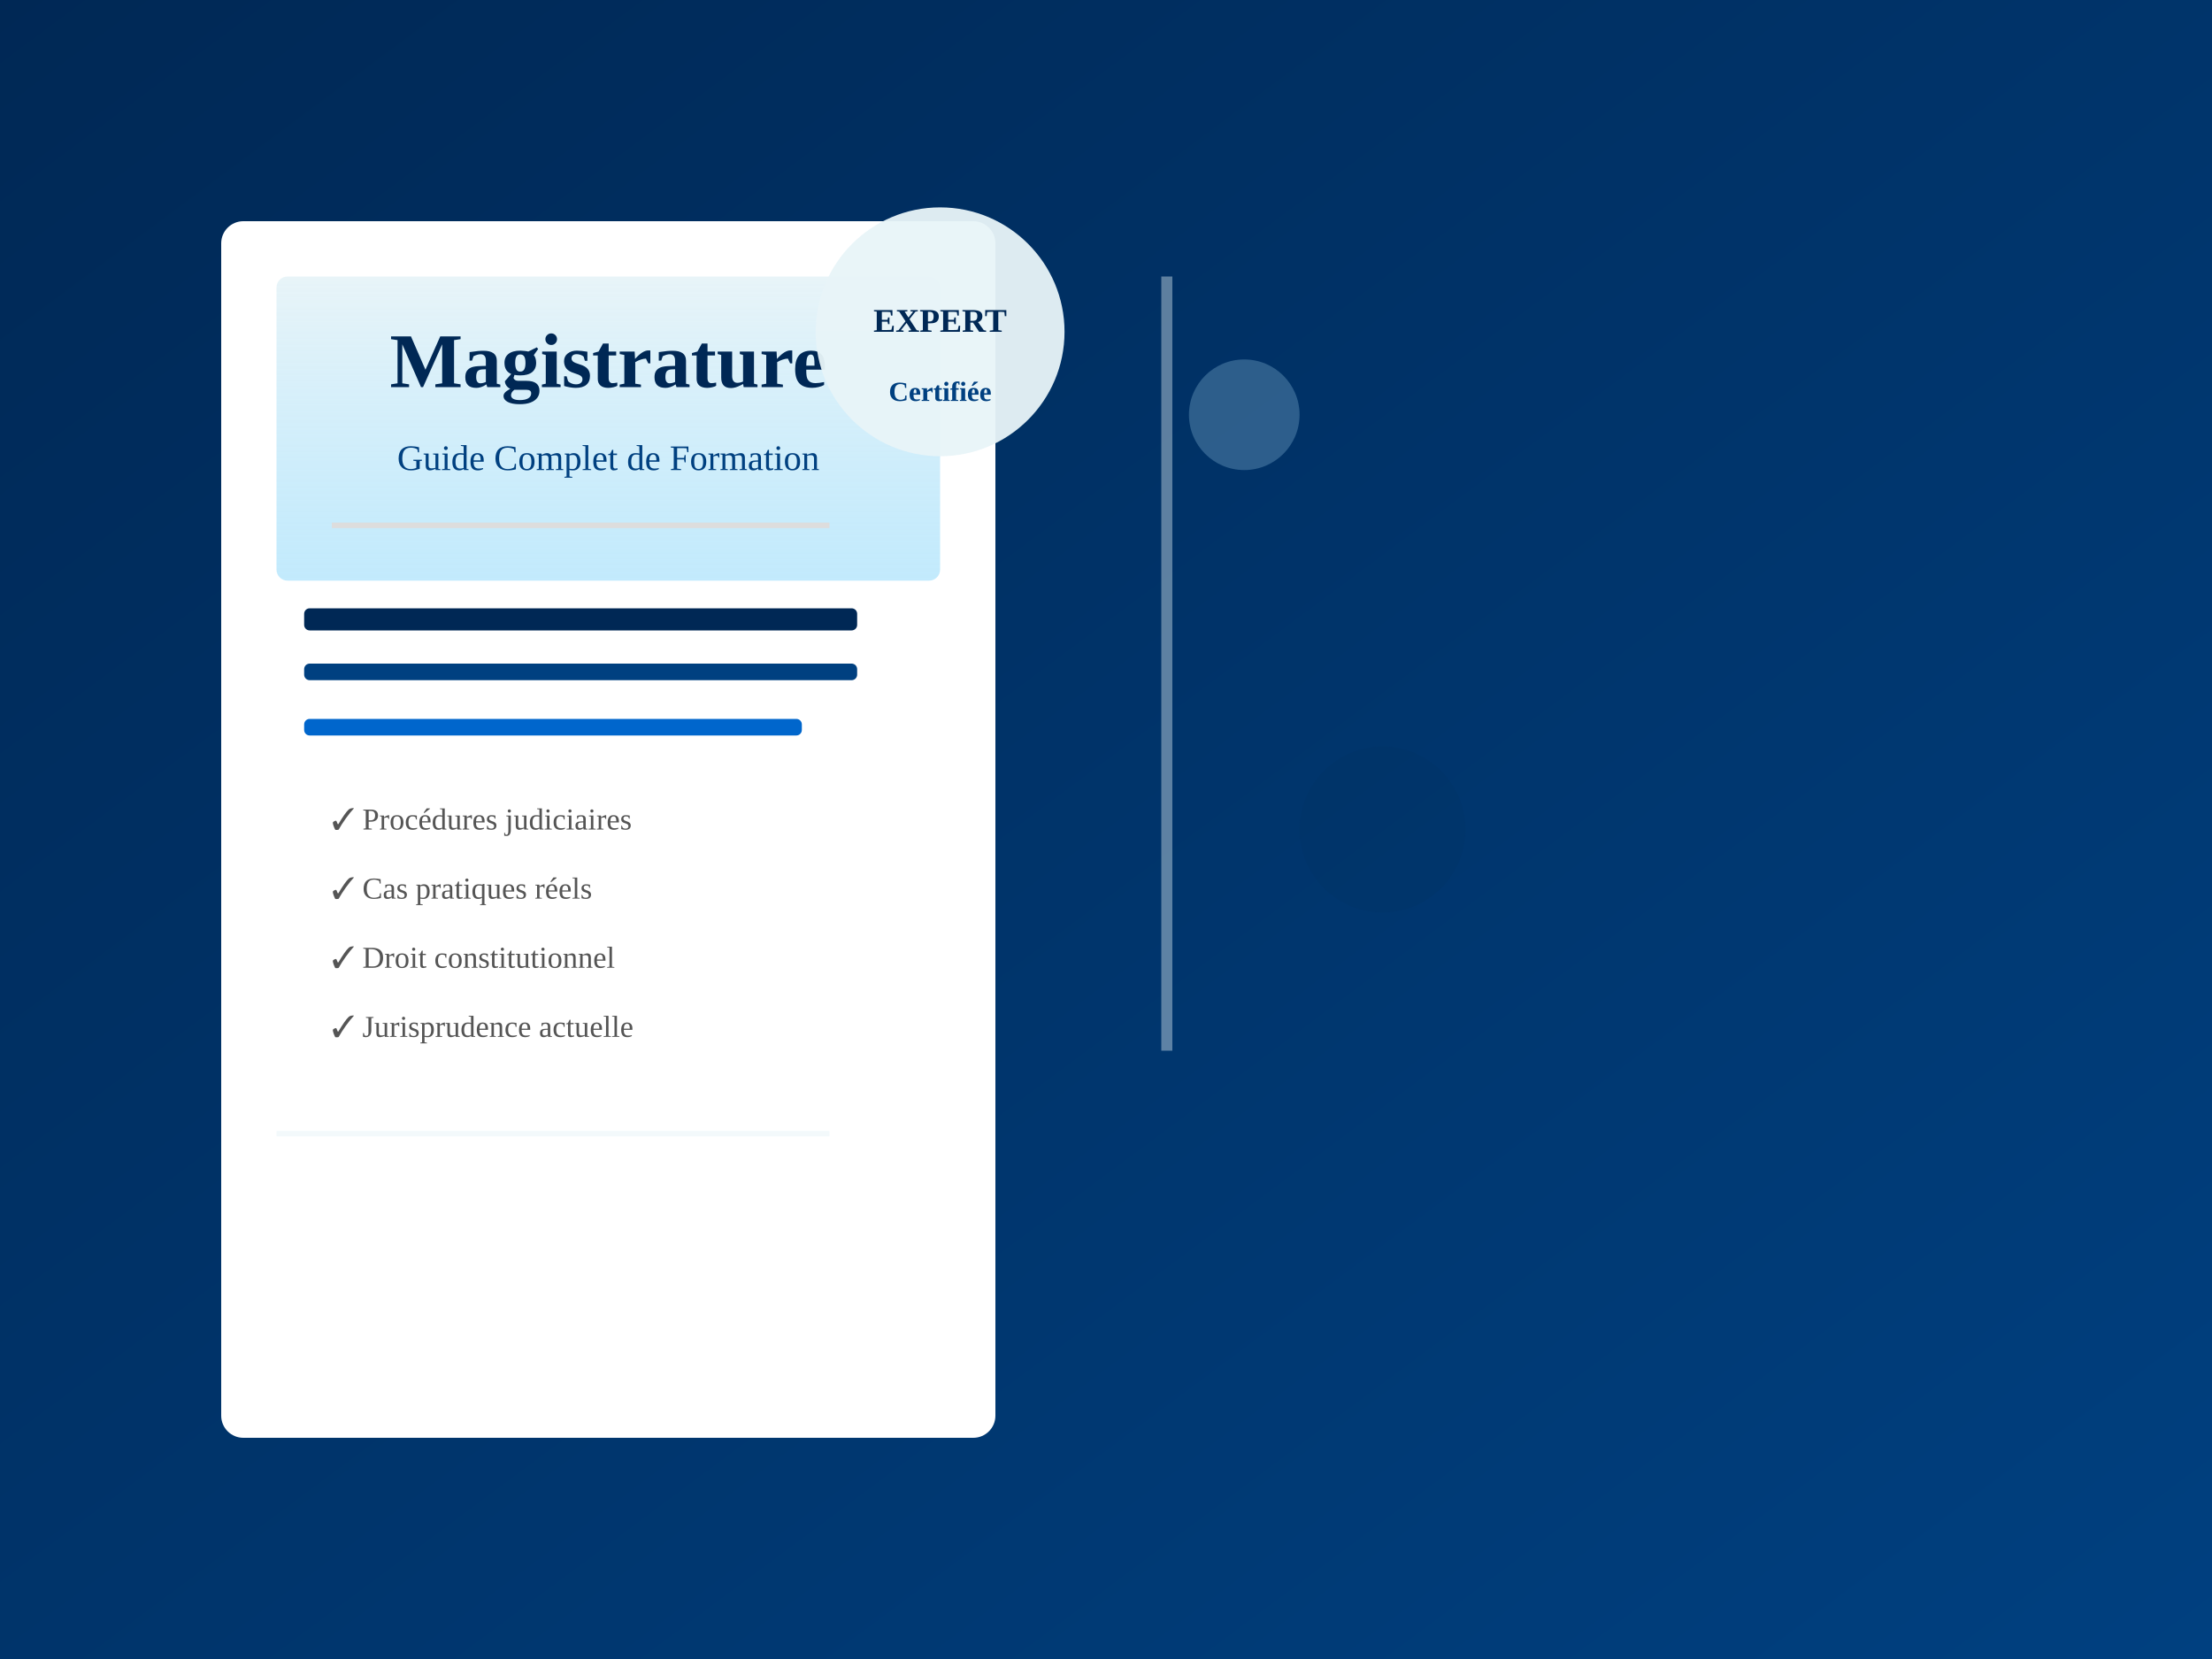
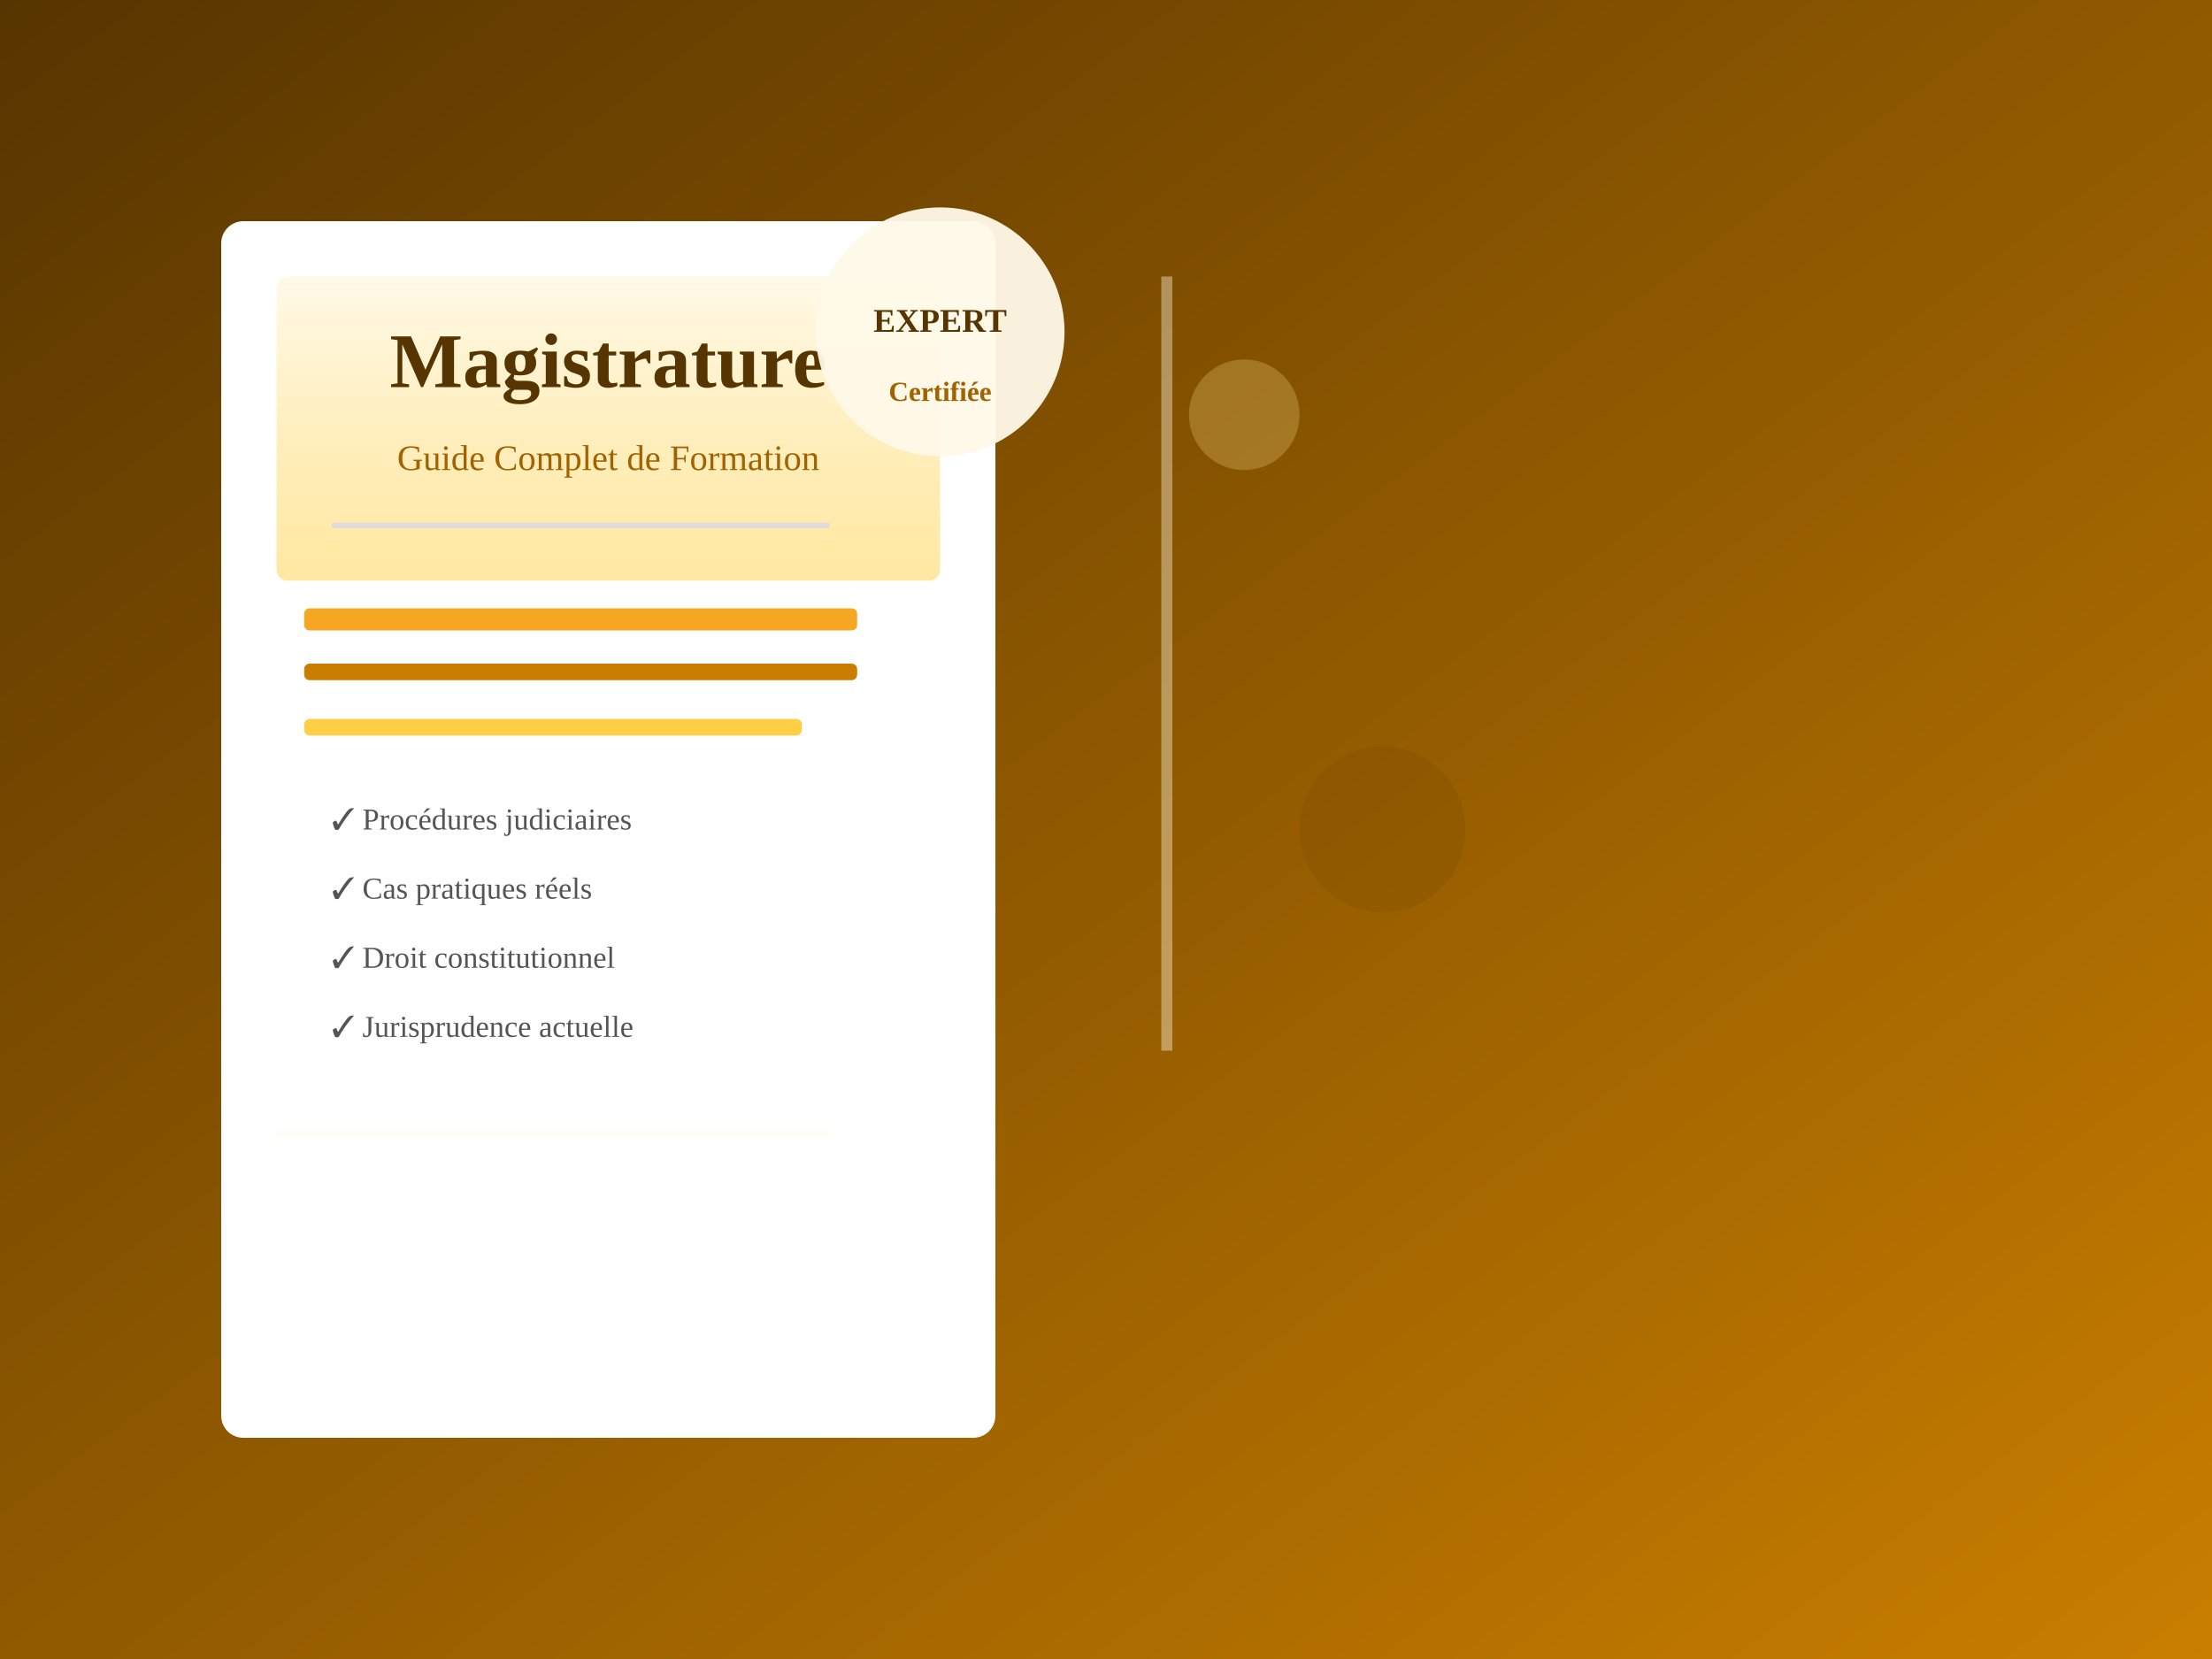
<svg xmlns="http://www.w3.org/2000/svg" width="800" height="600" viewBox="0 0 800 600">
  <defs>
    <linearGradient id="grad3" x1="0%" y1="0%" x2="100%" y2="100%">
-       <stop offset="0%" style="stop-color:#002855;stop-opacity:1" />
-       <stop offset="100%" style="stop-color:#004080;stop-opacity:1" />
+       <stop offset="0%" style="stop-color:#573500;stop-opacity:1" />
+       <stop offset="100%" style="stop-color:#c97e00;stop-opacity:1" />
    </linearGradient>
    <linearGradient id="grad4" x1="0%" y1="0%" x2="0%" y2="100%">
-       <stop offset="0%" style="stop-color:#E8F4F8;stop-opacity:1" />
-       <stop offset="100%" style="stop-color:#B3E5FC;stop-opacity:0.8" />
+       <stop offset="0%" style="stop-color:#fff9e8;stop-opacity:1" />
+       <stop offset="100%" style="stop-color:#ffe28a;stop-opacity:0.8" />
    </linearGradient>
  </defs>
  <rect width="800" height="600" fill="url(#grad3)" />
  <rect x="80" y="80" width="280" height="440" fill="white" rx="8" />
  <rect x="100" y="100" width="240" height="110" fill="url(#grad4)" rx="4" />
-   <text x="220" y="140" font-size="28" font-weight="bold" text-anchor="middle" fill="#002855">Magistrature</text>
-   <text x="220" y="170" font-size="13" text-anchor="middle" fill="#004080">Guide Complet de Formation</text>
+   <text x="220" y="140" font-size="28" font-weight="bold" text-anchor="middle" fill="#573500">Magistrature</text>
+   <text x="220" y="170" font-size="13" text-anchor="middle" fill="#a36200">Guide Complet de Formation</text>
  <line x1="120" y1="190" x2="300" y2="190" stroke="#ddd" stroke-width="2" />
-   <rect x="110" y="220" width="200" height="8" fill="#002855" rx="2" />
-   <rect x="110" y="240" width="200" height="6" fill="#004080" rx="2" />
-   <rect x="110" y="260" width="180" height="6" fill="#0066CC" rx="2" />
+   <rect x="110" y="220" width="200" height="8" fill="#f5a623" rx="2" />
+   <rect x="110" y="240" width="200" height="6" fill="#c97e00" rx="2" />
+   <rect x="110" y="260" width="180" height="6" fill="#ffce45" rx="2" />
  <text x="120" y="300" font-size="11" fill="#555">✓ Procédures judiciaires</text>
  <text x="120" y="325" font-size="11" fill="#555">✓ Cas pratiques réels</text>
  <text x="120" y="350" font-size="11" fill="#555">✓ Droit constitutionnel</text>
  <text x="120" y="375" font-size="11" fill="#555">✓ Jurisprudence actuelle</text>
-   <circle cx="340" cy="120" r="45" fill="#E8F4F8" opacity="0.95" />
-   <text x="340" y="120" font-size="12" font-weight="bold" text-anchor="middle" fill="#002855">EXPERT</text>
-   <text x="340" y="145" font-size="10" font-weight="bold" text-anchor="middle" fill="#004080">Certifiée</text>
-   <rect x="420" y="100" width="4" height="280" fill="#E8F4F8" opacity="0.4" />
-   <circle cx="450" cy="150" r="20" fill="#B3E5FC" opacity="0.25" />
-   <circle cx="500" cy="300" r="30" fill="#002855" opacity="0.12" />
-   <line x1="100" y1="410" x2="300" y2="410" stroke="#E8F4F8" stroke-width="2" opacity="0.5" />
+   <circle cx="340" cy="120" r="45" fill="#fff9e8" opacity="0.95" />
+   <text x="340" y="120" font-size="12" font-weight="bold" text-anchor="middle" fill="#573500">EXPERT</text>
+   <text x="340" y="145" font-size="10" font-weight="bold" text-anchor="middle" fill="#a36200">Certifiée</text>
+   <rect x="420" y="100" width="4" height="280" fill="#fff9e8" opacity="0.4" />
+   <circle cx="450" cy="150" r="20" fill="#ffe28a" opacity="0.25" />
+   <circle cx="500" cy="300" r="30" fill="#573500" opacity="0.12" />
+   <line x1="100" y1="410" x2="300" y2="410" stroke="#fff9e8" stroke-width="2" opacity="0.5" />
  <text x="220" y="430" font-size="12" font-weight="bold" text-anchor="middle" fill="white">Conforme aux normes officielles</text>
</svg>
